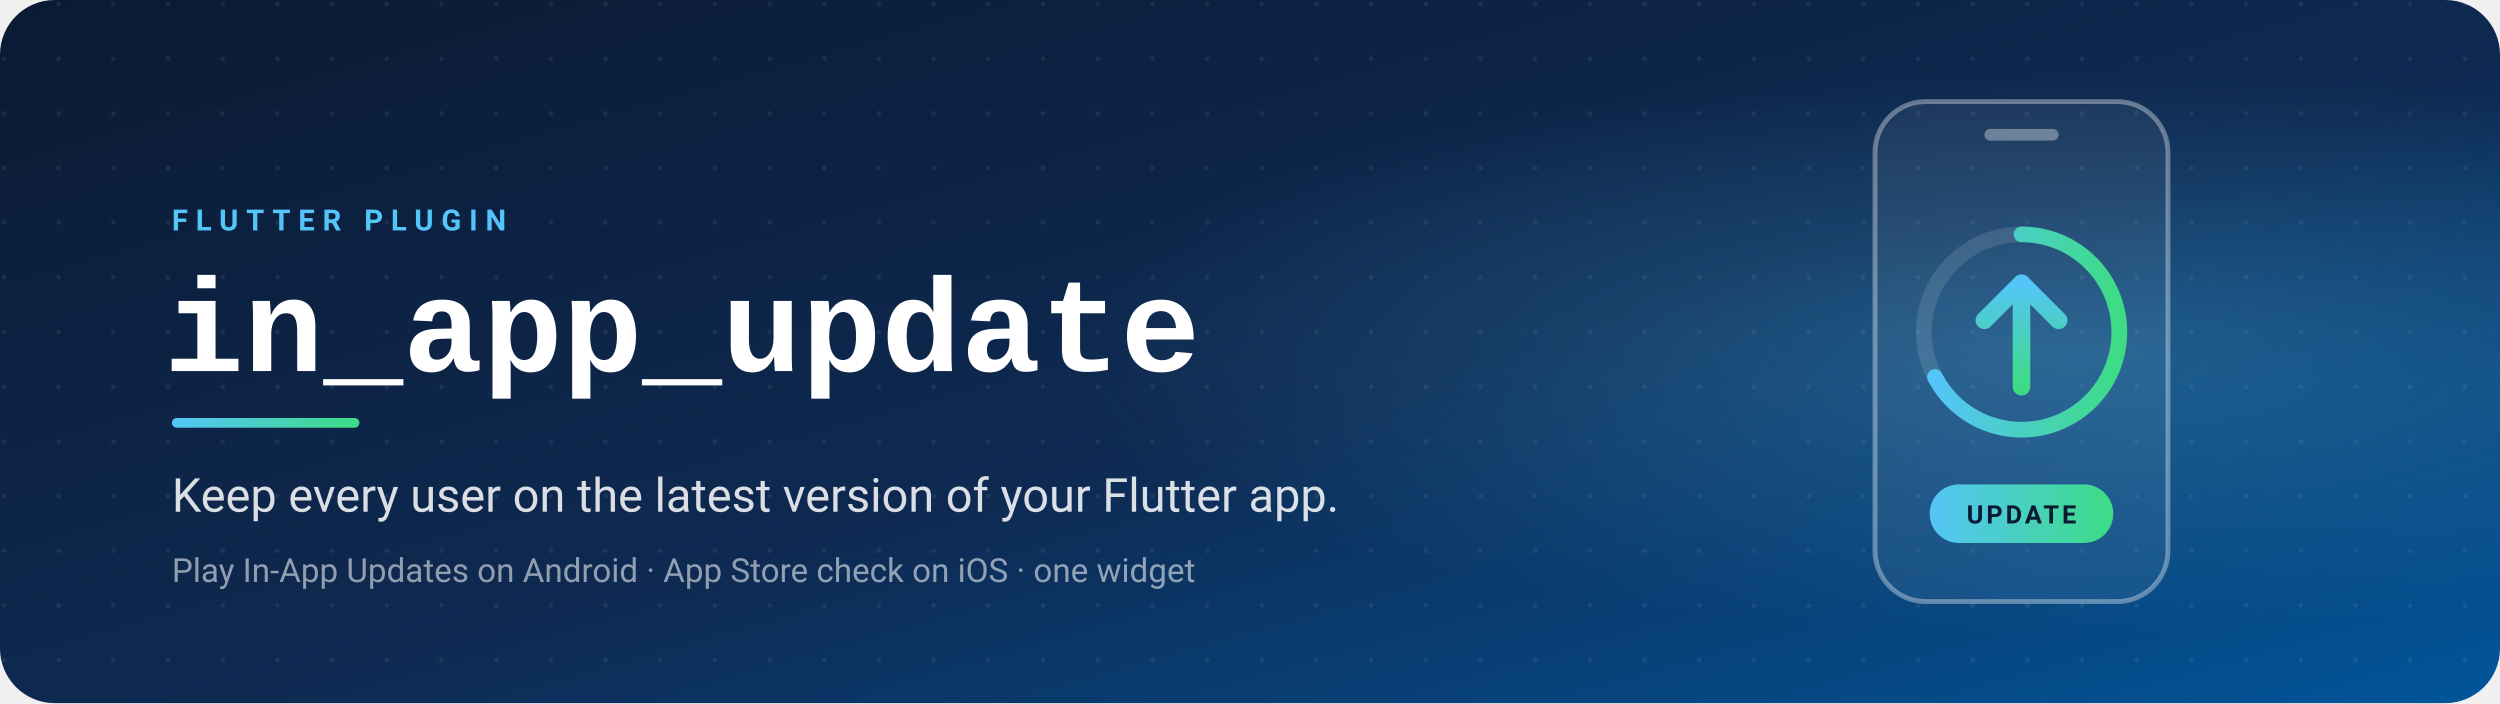
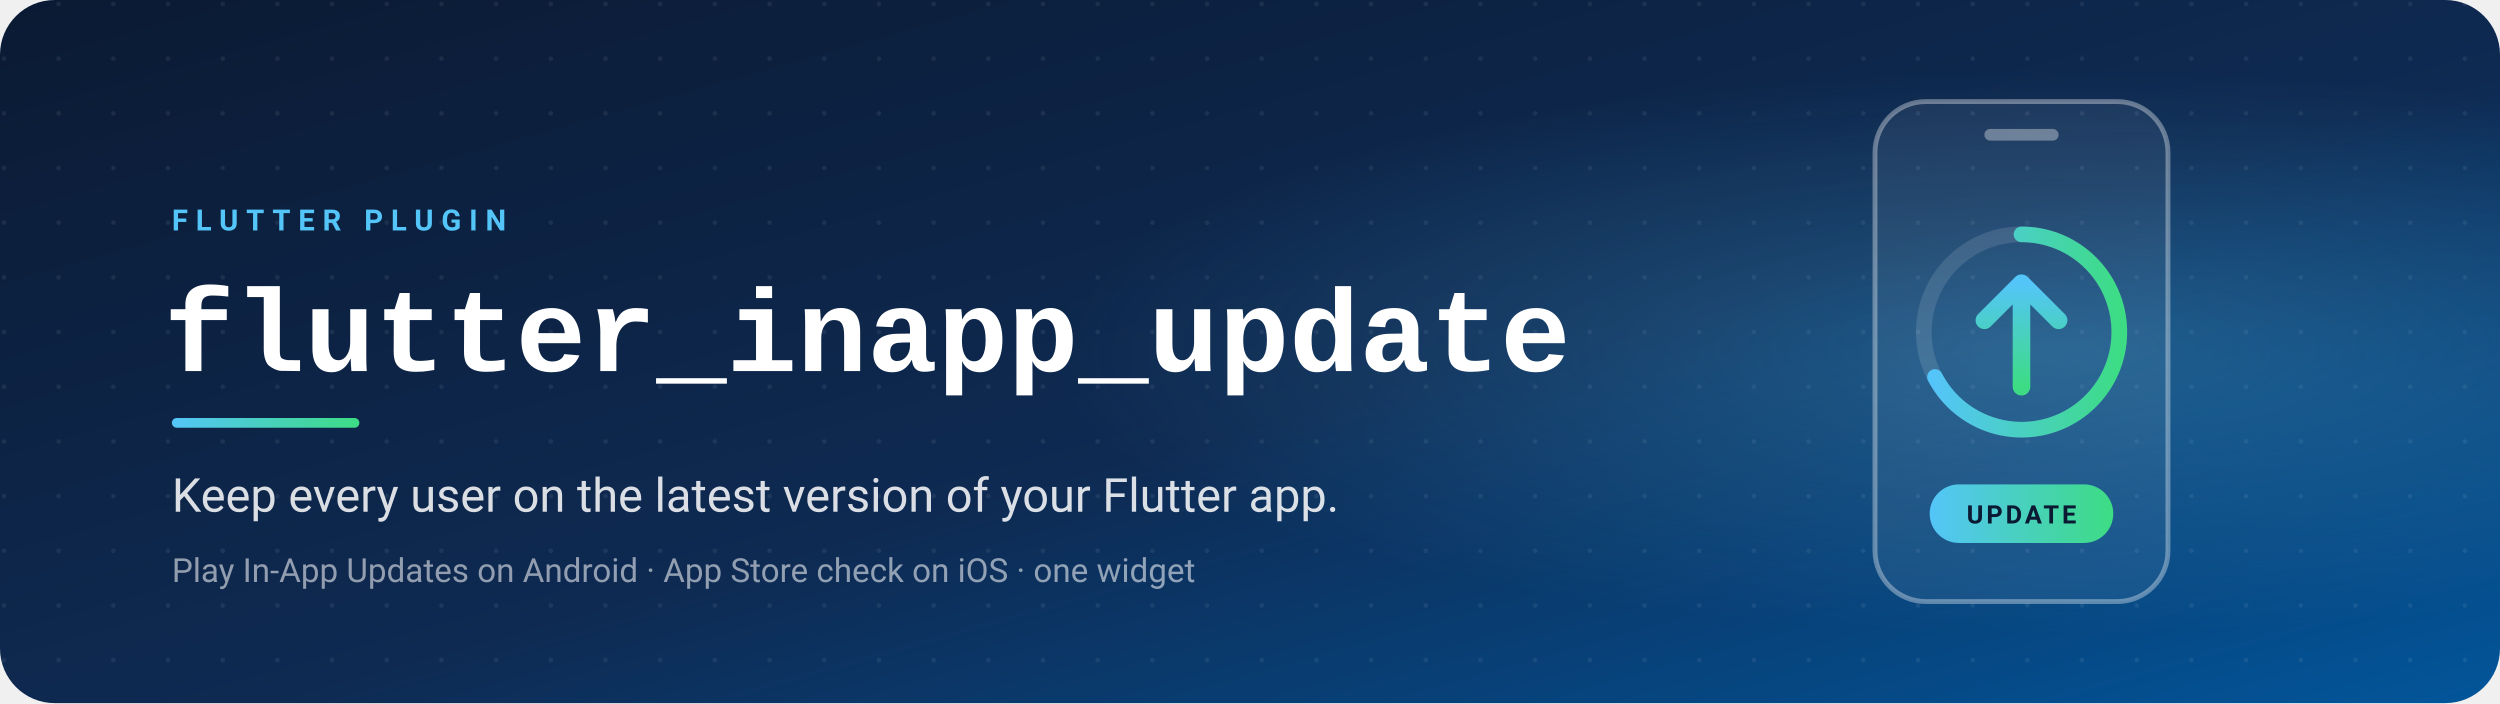
- <svg xmlns="http://www.w3.org/2000/svg" width="1280" height="360" viewBox="0 0 1280 360" role="img" aria-label="in_app_update — Keep every user on the latest version of your Flutter app">
+ <svg xmlns="http://www.w3.org/2000/svg" width="1280" height="360" viewBox="0 0 1280 360" role="img" aria-label="flutter_inapp_update — Keep every user on the latest version of your Flutter app">
  <defs>
    <linearGradient id="bg" x1="0" y1="0" x2="1" y2="1">
      <stop offset="0" stop-color="#0B1A33" />
      <stop offset="0.55" stop-color="#0E2A52" />
      <stop offset="1" stop-color="#02569B" />
    </linearGradient>
    <linearGradient id="accent" x1="0" y1="0" x2="1" y2="0">
      <stop offset="0" stop-color="#54C5F8" />
      <stop offset="1" stop-color="#3DDC84" />
    </linearGradient>
    <linearGradient id="arrow" x1="0" y1="1" x2="0" y2="0">
      <stop offset="0" stop-color="#3DDC84" />
      <stop offset="1" stop-color="#54C5F8" />
    </linearGradient>
    <radialGradient id="glow" cx="0.82" cy="0.5" r="0.4">
      <stop offset="0" stop-color="#54C5F8" stop-opacity="0.28" />
      <stop offset="1" stop-color="#54C5F8" stop-opacity="0" />
    </radialGradient>
    <pattern id="dots" width="28" height="28" patternUnits="userSpaceOnUse">
      <circle cx="2" cy="2" r="1.2" fill="#FFFFFF" fill-opacity="0.07" />
    </pattern>
    <clipPath id="card">
      <rect width="1280" height="360" rx="28" />
    </clipPath>
  </defs>
  <g clip-path="url(#card)">
    <rect width="1280" height="360" fill="url(#bg)" />
    <rect width="1280" height="360" fill="url(#dots)" />
    <rect width="1280" height="360" fill="url(#glow)" />
    <g transform="translate(960 52)">
      <rect x="0" y="0" width="150" height="256" rx="26" fill="#FFFFFF" fill-opacity="0.06" stroke="#FFFFFF" stroke-opacity="0.35" stroke-width="2.5" />
      <rect x="56" y="14" width="38" height="6" rx="3" fill="#FFFFFF" fill-opacity="0.35" />
      <circle cx="75" cy="118" r="50" fill="none" stroke="#FFFFFF" stroke-opacity="0.12" stroke-width="8" />
      <path d="M75 68 A50 50 0 1 1 30.7 141" fill="none" stroke="url(#accent)" stroke-width="8" stroke-linecap="round" />
      <path d="M75 146 V94 M56 112 L75 93 L94 112" fill="none" stroke="url(#arrow)" stroke-width="9" stroke-linecap="round" stroke-linejoin="round" />
      <rect x="28" y="196" width="94" height="30" rx="15" fill="url(#accent)" />
      <text x="75" y="216" text-anchor="middle" font-family="-apple-system, 'Segoe UI', Roboto, Helvetica, Arial, sans-serif" font-size="13" font-weight="700" letter-spacing="1.5" fill="#0B1A33">UPDATE</text>
    </g>
    <text x="88" y="118" font-family="-apple-system, 'Segoe UI', Roboto, Helvetica, Arial, sans-serif" font-size="15" font-weight="600" letter-spacing="4" fill="#54C5F8">FLUTTER PLUGIN</text>
-     <text x="84" y="190" font-family="'SF Mono', 'JetBrains Mono', Menlo, Consolas, 'Liberation Mono', monospace" font-size="68" font-weight="700" fill="#FFFFFF">in_app_update</text>
+     <text x="84" y="190" font-family="'SF Mono', 'JetBrains Mono', Menlo, Consolas, 'Liberation Mono', monospace" font-size="60" font-weight="700" fill="#FFFFFF">flutter_inapp_update</text>
    <rect x="88" y="214" width="96" height="5" rx="2.5" fill="url(#accent)" />
    <text x="88" y="262" font-family="-apple-system, 'Segoe UI', Roboto, Helvetica, Arial, sans-serif" font-size="24" fill="#FFFFFF" fill-opacity="0.85">Keep every user on the latest version of your Flutter app.</text>
    <text x="88" y="298" font-family="-apple-system, 'Segoe UI', Roboto, Helvetica, Arial, sans-serif" font-size="17" fill="#FFFFFF" fill-opacity="0.55">Play In-App Updates on Android  ·  App Store check on iOS  ·  one widget</text>
  </g>
</svg>
